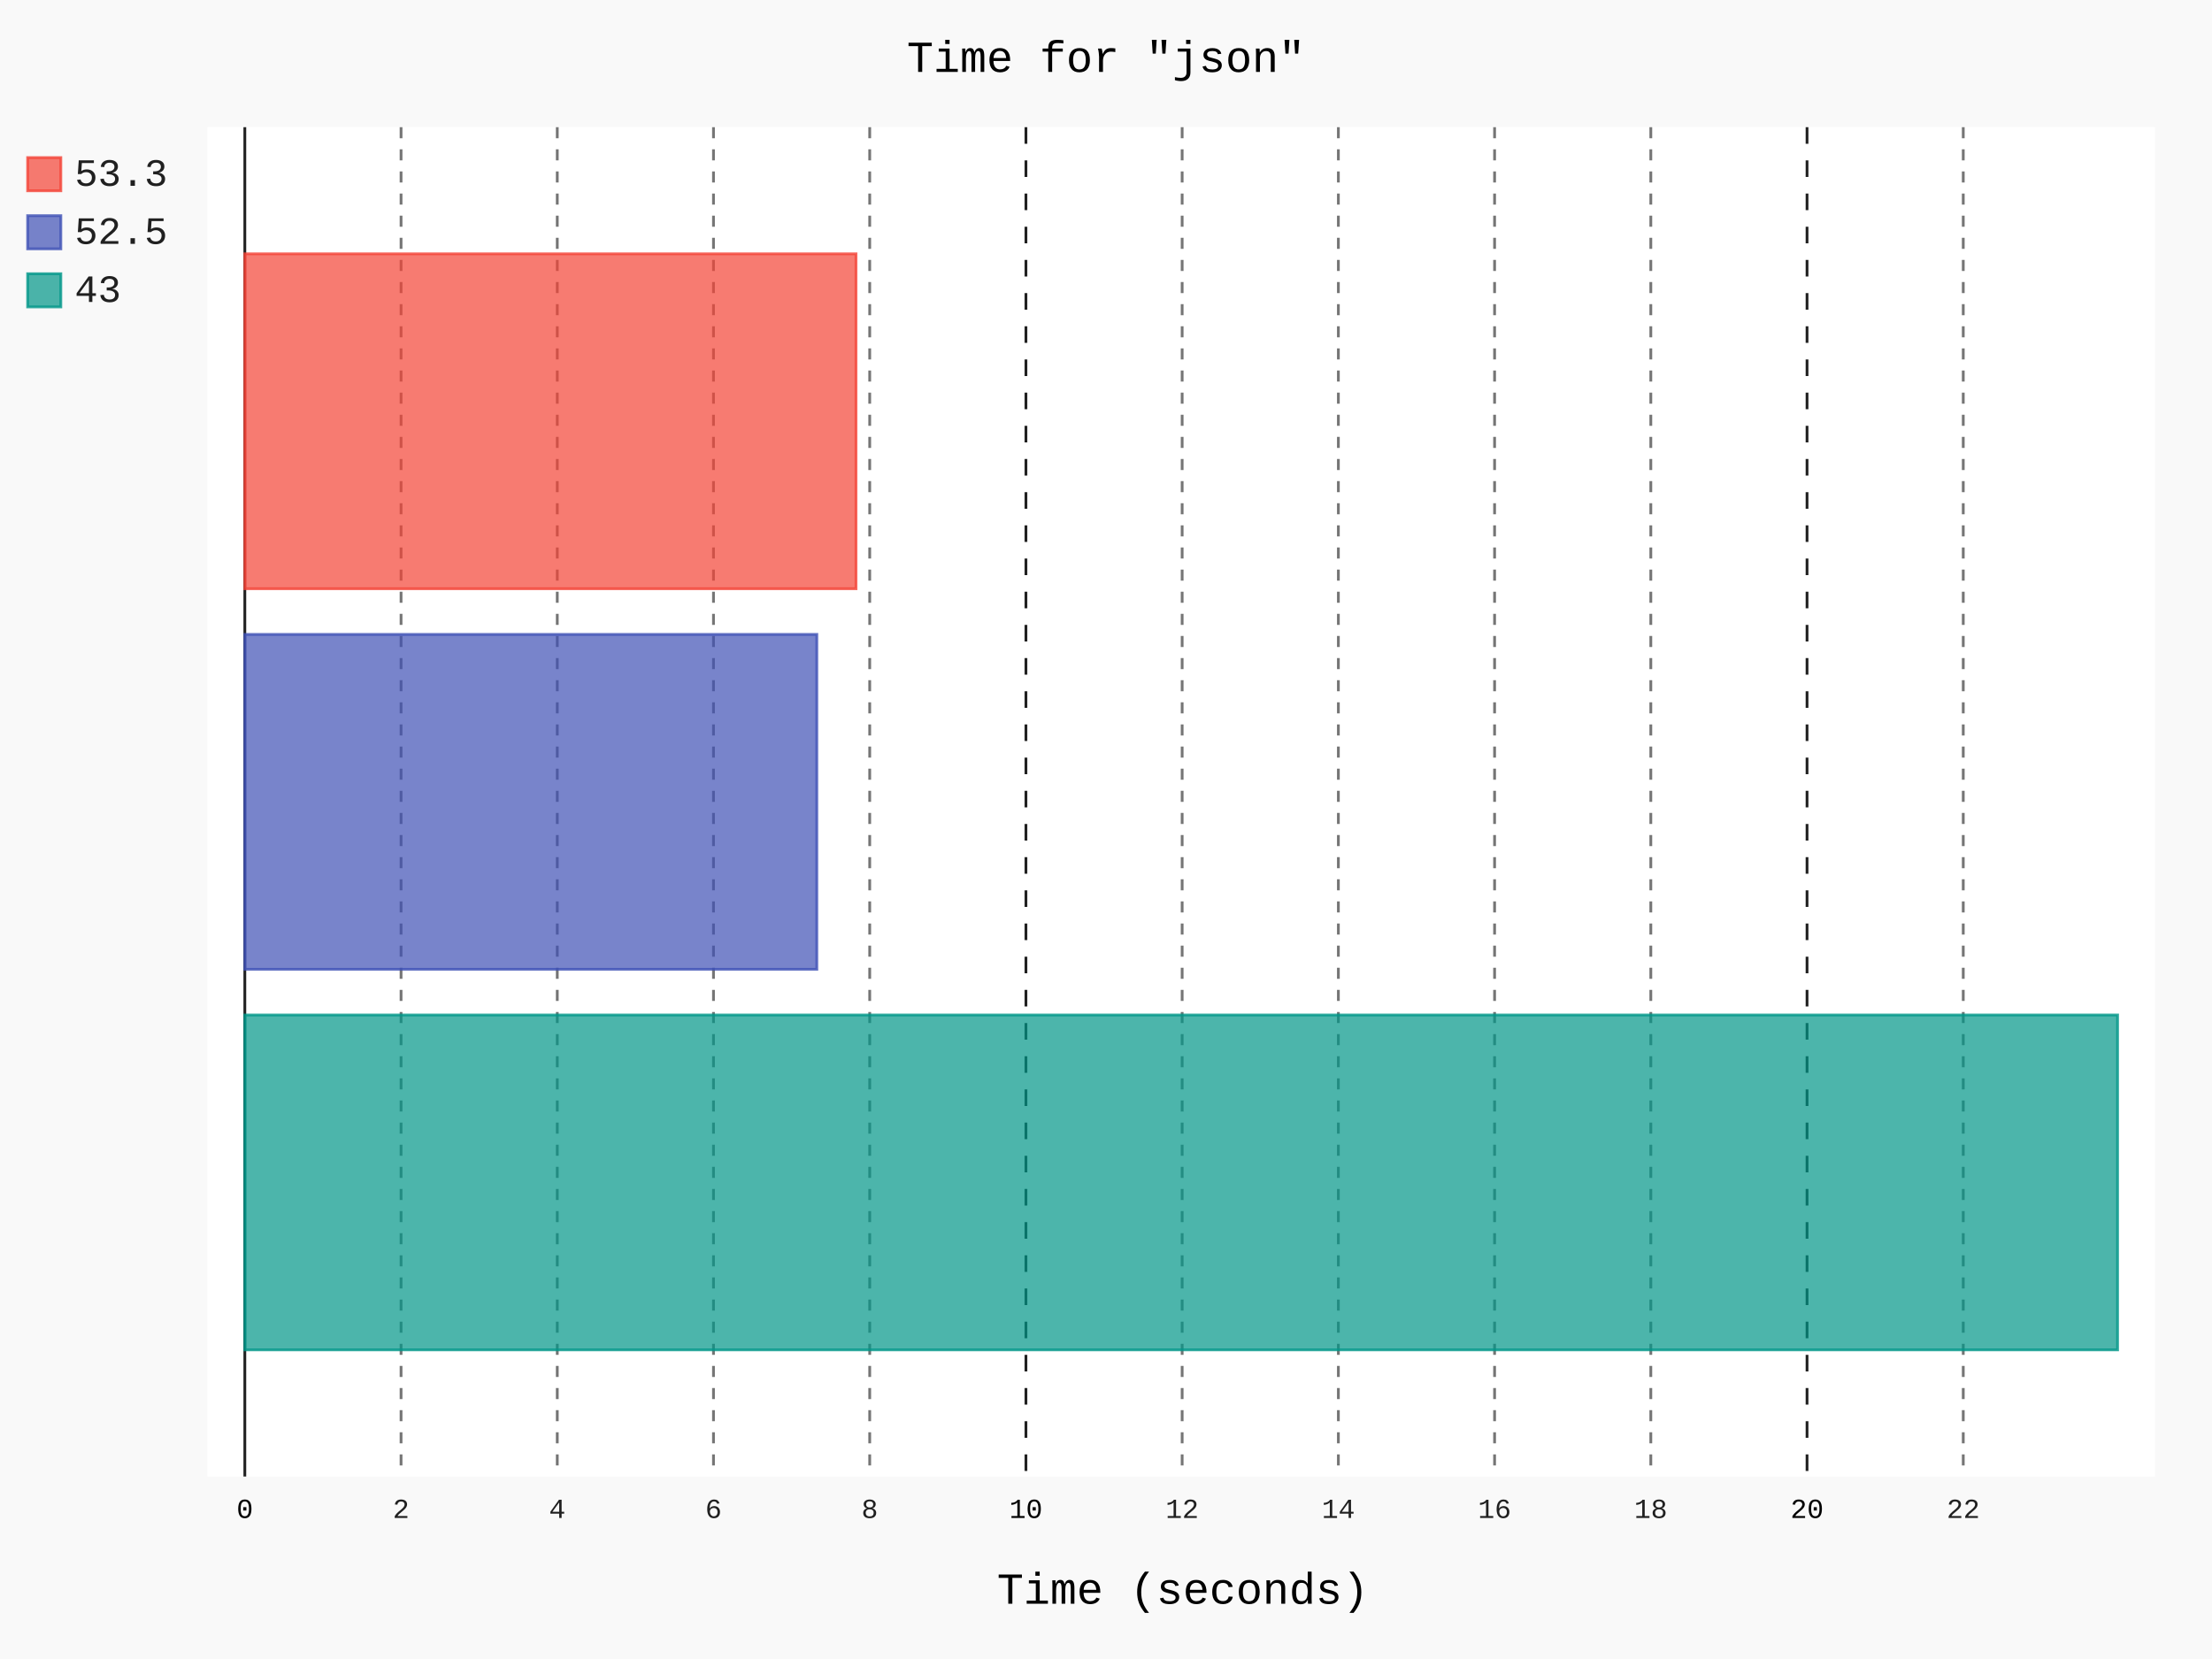
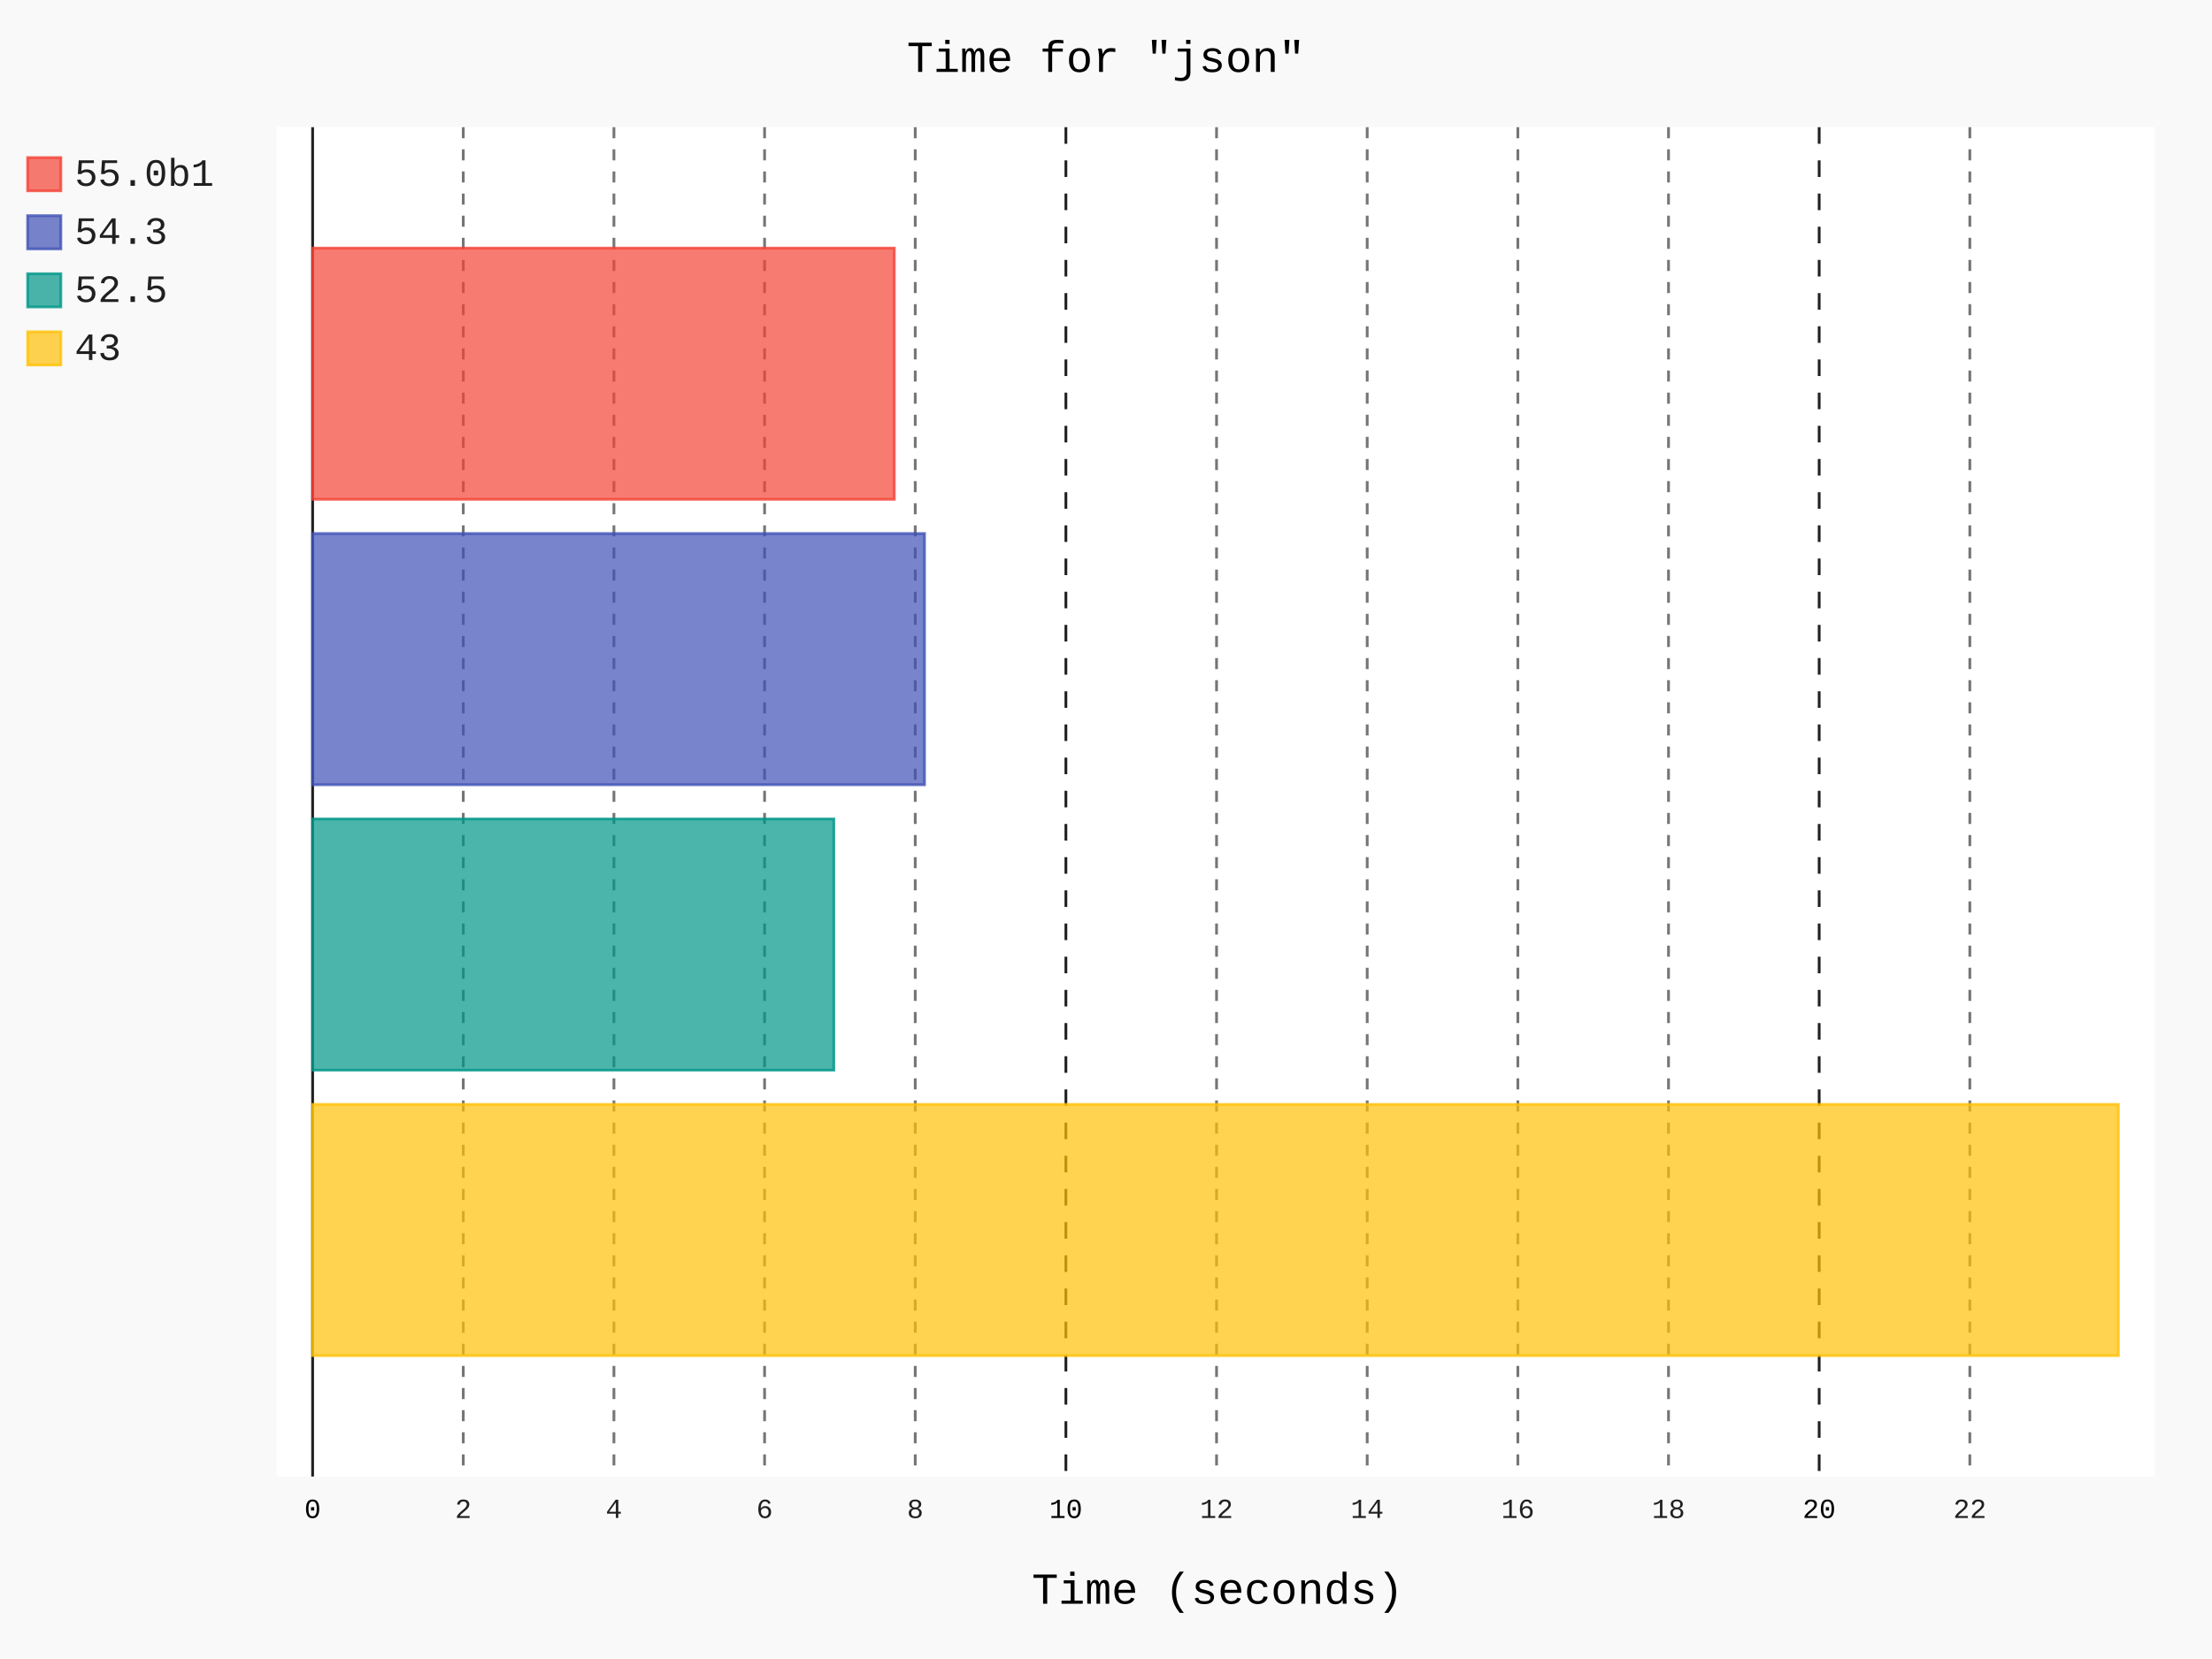
- <svg xmlns="http://www.w3.org/2000/svg" id="chart-e6b1213b-ebd1-497a-a492-b450069564f9" class="pygal-chart" viewBox="0 0 800 600">
+ <svg xmlns="http://www.w3.org/2000/svg" id="chart-33aed976-ef61-4a3c-86d4-0c16df7f5f3c" class="pygal-chart" viewBox="0 0 800 600">
  <defs>
-     <style type="text/css">#chart-e6b1213b-ebd1-497a-a492-b450069564f9{-webkit-user-select:none;-webkit-font-smoothing:antialiased;font-family:Consolas,"Liberation Mono",Menlo,Courier,monospace}#chart-e6b1213b-ebd1-497a-a492-b450069564f9 .title{font-family:Consolas,"Liberation Mono",Menlo,Courier,monospace;font-size:16px}#chart-e6b1213b-ebd1-497a-a492-b450069564f9 .legends .legend text{font-family:Consolas,"Liberation Mono",Menlo,Courier,monospace;font-size:14px}#chart-e6b1213b-ebd1-497a-a492-b450069564f9 .axis text{font-family:Consolas,"Liberation Mono",Menlo,Courier,monospace;font-size:10px}#chart-e6b1213b-ebd1-497a-a492-b450069564f9 .axis text.major{font-family:Consolas,"Liberation Mono",Menlo,Courier,monospace;font-size:10px}#chart-e6b1213b-ebd1-497a-a492-b450069564f9 .text-overlay text.value{font-family:Consolas,"Liberation Mono",Menlo,Courier,monospace;font-size:16px}#chart-e6b1213b-ebd1-497a-a492-b450069564f9 .text-overlay text.label{font-family:Consolas,"Liberation Mono",Menlo,Courier,monospace;font-size:10px}#chart-e6b1213b-ebd1-497a-a492-b450069564f9 .tooltip{font-family:Consolas,"Liberation Mono",Menlo,Courier,monospace;font-size:14px}#chart-e6b1213b-ebd1-497a-a492-b450069564f9 text.no_data{font-family:Consolas,"Liberation Mono",Menlo,Courier,monospace;font-size:64px}
- #chart-e6b1213b-ebd1-497a-a492-b450069564f9{background-color:rgba(249,249,249,1)}#chart-e6b1213b-ebd1-497a-a492-b450069564f9 path,#chart-e6b1213b-ebd1-497a-a492-b450069564f9 line,#chart-e6b1213b-ebd1-497a-a492-b450069564f9 rect,#chart-e6b1213b-ebd1-497a-a492-b450069564f9 circle{-webkit-transition:150ms;-moz-transition:150ms;transition:150ms}#chart-e6b1213b-ebd1-497a-a492-b450069564f9 .graph &gt; .background{fill:rgba(249,249,249,1)}#chart-e6b1213b-ebd1-497a-a492-b450069564f9 .plot &gt; .background{fill:rgba(255,255,255,1)}#chart-e6b1213b-ebd1-497a-a492-b450069564f9 .graph{fill:rgba(0,0,0,.87)}#chart-e6b1213b-ebd1-497a-a492-b450069564f9 text.no_data{fill:rgba(0,0,0,1)}#chart-e6b1213b-ebd1-497a-a492-b450069564f9 .title{fill:rgba(0,0,0,1)}#chart-e6b1213b-ebd1-497a-a492-b450069564f9 .legends .legend text{fill:rgba(0,0,0,.87)}#chart-e6b1213b-ebd1-497a-a492-b450069564f9 .legends .legend:hover text{fill:rgba(0,0,0,1)}#chart-e6b1213b-ebd1-497a-a492-b450069564f9 .axis .line{stroke:rgba(0,0,0,1)}#chart-e6b1213b-ebd1-497a-a492-b450069564f9 .axis .guide.line{stroke:rgba(0,0,0,.54)}#chart-e6b1213b-ebd1-497a-a492-b450069564f9 .axis .major.line{stroke:rgba(0,0,0,.87)}#chart-e6b1213b-ebd1-497a-a492-b450069564f9 .axis text.major{fill:rgba(0,0,0,1)}#chart-e6b1213b-ebd1-497a-a492-b450069564f9 .axis.y .guides:hover .guide.line,#chart-e6b1213b-ebd1-497a-a492-b450069564f9 .line-graph .axis.x .guides:hover .guide.line,#chart-e6b1213b-ebd1-497a-a492-b450069564f9 .stackedline-graph .axis.x .guides:hover .guide.line,#chart-e6b1213b-ebd1-497a-a492-b450069564f9 .xy-graph .axis.x .guides:hover .guide.line{stroke:rgba(0,0,0,1)}#chart-e6b1213b-ebd1-497a-a492-b450069564f9 .axis .guides:hover text{fill:rgba(0,0,0,1)}#chart-e6b1213b-ebd1-497a-a492-b450069564f9 .reactive{fill-opacity:.7;stroke-opacity:.8}#chart-e6b1213b-ebd1-497a-a492-b450069564f9 .ci{stroke:rgba(0,0,0,.87)}#chart-e6b1213b-ebd1-497a-a492-b450069564f9 .reactive.active,#chart-e6b1213b-ebd1-497a-a492-b450069564f9 .active .reactive{fill-opacity:.8;stroke-opacity:.9;stroke-width:4}#chart-e6b1213b-ebd1-497a-a492-b450069564f9 .ci .reactive.active{stroke-width:1.5}#chart-e6b1213b-ebd1-497a-a492-b450069564f9 .series text{fill:rgba(0,0,0,1)}#chart-e6b1213b-ebd1-497a-a492-b450069564f9 .tooltip rect{fill:rgba(255,255,255,1);stroke:rgba(0,0,0,1);-webkit-transition:opacity 150ms;-moz-transition:opacity 150ms;transition:opacity 150ms}#chart-e6b1213b-ebd1-497a-a492-b450069564f9 .tooltip .label{fill:rgba(0,0,0,.87)}#chart-e6b1213b-ebd1-497a-a492-b450069564f9 .tooltip .label{fill:rgba(0,0,0,.87)}#chart-e6b1213b-ebd1-497a-a492-b450069564f9 .tooltip .legend{font-size:.8em;fill:rgba(0,0,0,.54)}#chart-e6b1213b-ebd1-497a-a492-b450069564f9 .tooltip .x_label{font-size:.6em;fill:rgba(0,0,0,1)}#chart-e6b1213b-ebd1-497a-a492-b450069564f9 .tooltip .xlink{font-size:.5em;text-decoration:underline}#chart-e6b1213b-ebd1-497a-a492-b450069564f9 .tooltip .value{font-size:1.5em}#chart-e6b1213b-ebd1-497a-a492-b450069564f9 .bound{font-size:.5em}#chart-e6b1213b-ebd1-497a-a492-b450069564f9 .max-value{font-size:.75em;fill:rgba(0,0,0,.54)}#chart-e6b1213b-ebd1-497a-a492-b450069564f9 .map-element{fill:rgba(255,255,255,1);stroke:rgba(0,0,0,.54) !important}#chart-e6b1213b-ebd1-497a-a492-b450069564f9 .map-element .reactive{fill-opacity:inherit;stroke-opacity:inherit}#chart-e6b1213b-ebd1-497a-a492-b450069564f9 .color-0,#chart-e6b1213b-ebd1-497a-a492-b450069564f9 .color-0 a:visited{stroke:#F44336;fill:#F44336}#chart-e6b1213b-ebd1-497a-a492-b450069564f9 .color-1,#chart-e6b1213b-ebd1-497a-a492-b450069564f9 .color-1 a:visited{stroke:#3F51B5;fill:#3F51B5}#chart-e6b1213b-ebd1-497a-a492-b450069564f9 .color-2,#chart-e6b1213b-ebd1-497a-a492-b450069564f9 .color-2 a:visited{stroke:#009688;fill:#009688}#chart-e6b1213b-ebd1-497a-a492-b450069564f9 .text-overlay .color-0 text{fill:black}#chart-e6b1213b-ebd1-497a-a492-b450069564f9 .text-overlay .color-1 text{fill:black}#chart-e6b1213b-ebd1-497a-a492-b450069564f9 .text-overlay .color-2 text{fill:black}
- #chart-e6b1213b-ebd1-497a-a492-b450069564f9 text.no_data{text-anchor:middle}#chart-e6b1213b-ebd1-497a-a492-b450069564f9 .guide.line{fill:none}#chart-e6b1213b-ebd1-497a-a492-b450069564f9 .centered{text-anchor:middle}#chart-e6b1213b-ebd1-497a-a492-b450069564f9 .title{text-anchor:middle}#chart-e6b1213b-ebd1-497a-a492-b450069564f9 .legends .legend text{fill-opacity:1}#chart-e6b1213b-ebd1-497a-a492-b450069564f9 .axis.x text{text-anchor:middle}#chart-e6b1213b-ebd1-497a-a492-b450069564f9 .axis.x:not(.web) text[transform]{text-anchor:start}#chart-e6b1213b-ebd1-497a-a492-b450069564f9 .axis.x:not(.web) text[transform].backwards{text-anchor:end}#chart-e6b1213b-ebd1-497a-a492-b450069564f9 .axis.y text{text-anchor:end}#chart-e6b1213b-ebd1-497a-a492-b450069564f9 .axis.y text[transform].backwards{text-anchor:start}#chart-e6b1213b-ebd1-497a-a492-b450069564f9 .axis.y2 text{text-anchor:start}#chart-e6b1213b-ebd1-497a-a492-b450069564f9 .axis.y2 text[transform].backwards{text-anchor:end}#chart-e6b1213b-ebd1-497a-a492-b450069564f9 .axis .guide.line{stroke-dasharray:4,4}#chart-e6b1213b-ebd1-497a-a492-b450069564f9 .axis .major.guide.line{stroke-dasharray:6,6}#chart-e6b1213b-ebd1-497a-a492-b450069564f9 .horizontal .axis.y .guide.line,#chart-e6b1213b-ebd1-497a-a492-b450069564f9 .horizontal .axis.y2 .guide.line,#chart-e6b1213b-ebd1-497a-a492-b450069564f9 .vertical .axis.x .guide.line{opacity:0}#chart-e6b1213b-ebd1-497a-a492-b450069564f9 .horizontal .axis.always_show .guide.line,#chart-e6b1213b-ebd1-497a-a492-b450069564f9 .vertical .axis.always_show .guide.line{opacity:1 !important}#chart-e6b1213b-ebd1-497a-a492-b450069564f9 .axis.y .guides:hover .guide.line,#chart-e6b1213b-ebd1-497a-a492-b450069564f9 .axis.y2 .guides:hover .guide.line,#chart-e6b1213b-ebd1-497a-a492-b450069564f9 .axis.x .guides:hover .guide.line{opacity:1}#chart-e6b1213b-ebd1-497a-a492-b450069564f9 .axis .guides:hover text{opacity:1}#chart-e6b1213b-ebd1-497a-a492-b450069564f9 .nofill{fill:none}#chart-e6b1213b-ebd1-497a-a492-b450069564f9 .subtle-fill{fill-opacity:.2}#chart-e6b1213b-ebd1-497a-a492-b450069564f9 .dot{stroke-width:1px;fill-opacity:1}#chart-e6b1213b-ebd1-497a-a492-b450069564f9 .dot.active{stroke-width:5px}#chart-e6b1213b-ebd1-497a-a492-b450069564f9 .dot.negative{fill:transparent}#chart-e6b1213b-ebd1-497a-a492-b450069564f9 text,#chart-e6b1213b-ebd1-497a-a492-b450069564f9 tspan{stroke:none !important}#chart-e6b1213b-ebd1-497a-a492-b450069564f9 .series text.active{opacity:1}#chart-e6b1213b-ebd1-497a-a492-b450069564f9 .tooltip rect{fill-opacity:.95;stroke-width:.5}#chart-e6b1213b-ebd1-497a-a492-b450069564f9 .tooltip text{fill-opacity:1}#chart-e6b1213b-ebd1-497a-a492-b450069564f9 .showable{visibility:hidden}#chart-e6b1213b-ebd1-497a-a492-b450069564f9 .showable.shown{visibility:visible}#chart-e6b1213b-ebd1-497a-a492-b450069564f9 .gauge-background{fill:rgba(229,229,229,1);stroke:none}#chart-e6b1213b-ebd1-497a-a492-b450069564f9 .bg-lines{stroke:rgba(249,249,249,1);stroke-width:2px}</style>
+     <style type="text/css">#chart-33aed976-ef61-4a3c-86d4-0c16df7f5f3c{-webkit-user-select:none;-webkit-font-smoothing:antialiased;font-family:Consolas,"Liberation Mono",Menlo,Courier,monospace}#chart-33aed976-ef61-4a3c-86d4-0c16df7f5f3c .title{font-family:Consolas,"Liberation Mono",Menlo,Courier,monospace;font-size:16px}#chart-33aed976-ef61-4a3c-86d4-0c16df7f5f3c .legends .legend text{font-family:Consolas,"Liberation Mono",Menlo,Courier,monospace;font-size:14px}#chart-33aed976-ef61-4a3c-86d4-0c16df7f5f3c .axis text{font-family:Consolas,"Liberation Mono",Menlo,Courier,monospace;font-size:10px}#chart-33aed976-ef61-4a3c-86d4-0c16df7f5f3c .axis text.major{font-family:Consolas,"Liberation Mono",Menlo,Courier,monospace;font-size:10px}#chart-33aed976-ef61-4a3c-86d4-0c16df7f5f3c .text-overlay text.value{font-family:Consolas,"Liberation Mono",Menlo,Courier,monospace;font-size:16px}#chart-33aed976-ef61-4a3c-86d4-0c16df7f5f3c .text-overlay text.label{font-family:Consolas,"Liberation Mono",Menlo,Courier,monospace;font-size:10px}#chart-33aed976-ef61-4a3c-86d4-0c16df7f5f3c .tooltip{font-family:Consolas,"Liberation Mono",Menlo,Courier,monospace;font-size:14px}#chart-33aed976-ef61-4a3c-86d4-0c16df7f5f3c text.no_data{font-family:Consolas,"Liberation Mono",Menlo,Courier,monospace;font-size:64px}
+ #chart-33aed976-ef61-4a3c-86d4-0c16df7f5f3c{background-color:rgba(249,249,249,1)}#chart-33aed976-ef61-4a3c-86d4-0c16df7f5f3c path,#chart-33aed976-ef61-4a3c-86d4-0c16df7f5f3c line,#chart-33aed976-ef61-4a3c-86d4-0c16df7f5f3c rect,#chart-33aed976-ef61-4a3c-86d4-0c16df7f5f3c circle{-webkit-transition:150ms;-moz-transition:150ms;transition:150ms}#chart-33aed976-ef61-4a3c-86d4-0c16df7f5f3c .graph &gt; .background{fill:rgba(249,249,249,1)}#chart-33aed976-ef61-4a3c-86d4-0c16df7f5f3c .plot &gt; .background{fill:rgba(255,255,255,1)}#chart-33aed976-ef61-4a3c-86d4-0c16df7f5f3c .graph{fill:rgba(0,0,0,.87)}#chart-33aed976-ef61-4a3c-86d4-0c16df7f5f3c text.no_data{fill:rgba(0,0,0,1)}#chart-33aed976-ef61-4a3c-86d4-0c16df7f5f3c .title{fill:rgba(0,0,0,1)}#chart-33aed976-ef61-4a3c-86d4-0c16df7f5f3c .legends .legend text{fill:rgba(0,0,0,.87)}#chart-33aed976-ef61-4a3c-86d4-0c16df7f5f3c .legends .legend:hover text{fill:rgba(0,0,0,1)}#chart-33aed976-ef61-4a3c-86d4-0c16df7f5f3c .axis .line{stroke:rgba(0,0,0,1)}#chart-33aed976-ef61-4a3c-86d4-0c16df7f5f3c .axis .guide.line{stroke:rgba(0,0,0,.54)}#chart-33aed976-ef61-4a3c-86d4-0c16df7f5f3c .axis .major.line{stroke:rgba(0,0,0,.87)}#chart-33aed976-ef61-4a3c-86d4-0c16df7f5f3c .axis text.major{fill:rgba(0,0,0,1)}#chart-33aed976-ef61-4a3c-86d4-0c16df7f5f3c .axis.y .guides:hover .guide.line,#chart-33aed976-ef61-4a3c-86d4-0c16df7f5f3c .line-graph .axis.x .guides:hover .guide.line,#chart-33aed976-ef61-4a3c-86d4-0c16df7f5f3c .stackedline-graph .axis.x .guides:hover .guide.line,#chart-33aed976-ef61-4a3c-86d4-0c16df7f5f3c .xy-graph .axis.x .guides:hover .guide.line{stroke:rgba(0,0,0,1)}#chart-33aed976-ef61-4a3c-86d4-0c16df7f5f3c .axis .guides:hover text{fill:rgba(0,0,0,1)}#chart-33aed976-ef61-4a3c-86d4-0c16df7f5f3c .reactive{fill-opacity:.7;stroke-opacity:.8}#chart-33aed976-ef61-4a3c-86d4-0c16df7f5f3c .ci{stroke:rgba(0,0,0,.87)}#chart-33aed976-ef61-4a3c-86d4-0c16df7f5f3c .reactive.active,#chart-33aed976-ef61-4a3c-86d4-0c16df7f5f3c .active .reactive{fill-opacity:.8;stroke-opacity:.9;stroke-width:4}#chart-33aed976-ef61-4a3c-86d4-0c16df7f5f3c .ci .reactive.active{stroke-width:1.5}#chart-33aed976-ef61-4a3c-86d4-0c16df7f5f3c .series text{fill:rgba(0,0,0,1)}#chart-33aed976-ef61-4a3c-86d4-0c16df7f5f3c .tooltip rect{fill:rgba(255,255,255,1);stroke:rgba(0,0,0,1);-webkit-transition:opacity 150ms;-moz-transition:opacity 150ms;transition:opacity 150ms}#chart-33aed976-ef61-4a3c-86d4-0c16df7f5f3c .tooltip .label{fill:rgba(0,0,0,.87)}#chart-33aed976-ef61-4a3c-86d4-0c16df7f5f3c .tooltip .label{fill:rgba(0,0,0,.87)}#chart-33aed976-ef61-4a3c-86d4-0c16df7f5f3c .tooltip .legend{font-size:.8em;fill:rgba(0,0,0,.54)}#chart-33aed976-ef61-4a3c-86d4-0c16df7f5f3c .tooltip .x_label{font-size:.6em;fill:rgba(0,0,0,1)}#chart-33aed976-ef61-4a3c-86d4-0c16df7f5f3c .tooltip .xlink{font-size:.5em;text-decoration:underline}#chart-33aed976-ef61-4a3c-86d4-0c16df7f5f3c .tooltip .value{font-size:1.5em}#chart-33aed976-ef61-4a3c-86d4-0c16df7f5f3c .bound{font-size:.5em}#chart-33aed976-ef61-4a3c-86d4-0c16df7f5f3c .max-value{font-size:.75em;fill:rgba(0,0,0,.54)}#chart-33aed976-ef61-4a3c-86d4-0c16df7f5f3c .map-element{fill:rgba(255,255,255,1);stroke:rgba(0,0,0,.54) !important}#chart-33aed976-ef61-4a3c-86d4-0c16df7f5f3c .map-element .reactive{fill-opacity:inherit;stroke-opacity:inherit}#chart-33aed976-ef61-4a3c-86d4-0c16df7f5f3c .color-0,#chart-33aed976-ef61-4a3c-86d4-0c16df7f5f3c .color-0 a:visited{stroke:#F44336;fill:#F44336}#chart-33aed976-ef61-4a3c-86d4-0c16df7f5f3c .color-1,#chart-33aed976-ef61-4a3c-86d4-0c16df7f5f3c .color-1 a:visited{stroke:#3F51B5;fill:#3F51B5}#chart-33aed976-ef61-4a3c-86d4-0c16df7f5f3c .color-2,#chart-33aed976-ef61-4a3c-86d4-0c16df7f5f3c .color-2 a:visited{stroke:#009688;fill:#009688}#chart-33aed976-ef61-4a3c-86d4-0c16df7f5f3c .color-3,#chart-33aed976-ef61-4a3c-86d4-0c16df7f5f3c .color-3 a:visited{stroke:#FFC107;fill:#FFC107}#chart-33aed976-ef61-4a3c-86d4-0c16df7f5f3c .text-overlay .color-0 text{fill:black}#chart-33aed976-ef61-4a3c-86d4-0c16df7f5f3c .text-overlay .color-1 text{fill:black}#chart-33aed976-ef61-4a3c-86d4-0c16df7f5f3c .text-overlay .color-2 text{fill:black}#chart-33aed976-ef61-4a3c-86d4-0c16df7f5f3c .text-overlay .color-3 text{fill:black}
+ #chart-33aed976-ef61-4a3c-86d4-0c16df7f5f3c text.no_data{text-anchor:middle}#chart-33aed976-ef61-4a3c-86d4-0c16df7f5f3c .guide.line{fill:none}#chart-33aed976-ef61-4a3c-86d4-0c16df7f5f3c .centered{text-anchor:middle}#chart-33aed976-ef61-4a3c-86d4-0c16df7f5f3c .title{text-anchor:middle}#chart-33aed976-ef61-4a3c-86d4-0c16df7f5f3c .legends .legend text{fill-opacity:1}#chart-33aed976-ef61-4a3c-86d4-0c16df7f5f3c .axis.x text{text-anchor:middle}#chart-33aed976-ef61-4a3c-86d4-0c16df7f5f3c .axis.x:not(.web) text[transform]{text-anchor:start}#chart-33aed976-ef61-4a3c-86d4-0c16df7f5f3c .axis.x:not(.web) text[transform].backwards{text-anchor:end}#chart-33aed976-ef61-4a3c-86d4-0c16df7f5f3c .axis.y text{text-anchor:end}#chart-33aed976-ef61-4a3c-86d4-0c16df7f5f3c .axis.y text[transform].backwards{text-anchor:start}#chart-33aed976-ef61-4a3c-86d4-0c16df7f5f3c .axis.y2 text{text-anchor:start}#chart-33aed976-ef61-4a3c-86d4-0c16df7f5f3c .axis.y2 text[transform].backwards{text-anchor:end}#chart-33aed976-ef61-4a3c-86d4-0c16df7f5f3c .axis .guide.line{stroke-dasharray:4,4}#chart-33aed976-ef61-4a3c-86d4-0c16df7f5f3c .axis .major.guide.line{stroke-dasharray:6,6}#chart-33aed976-ef61-4a3c-86d4-0c16df7f5f3c .horizontal .axis.y .guide.line,#chart-33aed976-ef61-4a3c-86d4-0c16df7f5f3c .horizontal .axis.y2 .guide.line,#chart-33aed976-ef61-4a3c-86d4-0c16df7f5f3c .vertical .axis.x .guide.line{opacity:0}#chart-33aed976-ef61-4a3c-86d4-0c16df7f5f3c .horizontal .axis.always_show .guide.line,#chart-33aed976-ef61-4a3c-86d4-0c16df7f5f3c .vertical .axis.always_show .guide.line{opacity:1 !important}#chart-33aed976-ef61-4a3c-86d4-0c16df7f5f3c .axis.y .guides:hover .guide.line,#chart-33aed976-ef61-4a3c-86d4-0c16df7f5f3c .axis.y2 .guides:hover .guide.line,#chart-33aed976-ef61-4a3c-86d4-0c16df7f5f3c .axis.x .guides:hover .guide.line{opacity:1}#chart-33aed976-ef61-4a3c-86d4-0c16df7f5f3c .axis .guides:hover text{opacity:1}#chart-33aed976-ef61-4a3c-86d4-0c16df7f5f3c .nofill{fill:none}#chart-33aed976-ef61-4a3c-86d4-0c16df7f5f3c .subtle-fill{fill-opacity:.2}#chart-33aed976-ef61-4a3c-86d4-0c16df7f5f3c .dot{stroke-width:1px;fill-opacity:1}#chart-33aed976-ef61-4a3c-86d4-0c16df7f5f3c .dot.active{stroke-width:5px}#chart-33aed976-ef61-4a3c-86d4-0c16df7f5f3c .dot.negative{fill:transparent}#chart-33aed976-ef61-4a3c-86d4-0c16df7f5f3c text,#chart-33aed976-ef61-4a3c-86d4-0c16df7f5f3c tspan{stroke:none !important}#chart-33aed976-ef61-4a3c-86d4-0c16df7f5f3c .series text.active{opacity:1}#chart-33aed976-ef61-4a3c-86d4-0c16df7f5f3c .tooltip rect{fill-opacity:.95;stroke-width:.5}#chart-33aed976-ef61-4a3c-86d4-0c16df7f5f3c .tooltip text{fill-opacity:1}#chart-33aed976-ef61-4a3c-86d4-0c16df7f5f3c .showable{visibility:hidden}#chart-33aed976-ef61-4a3c-86d4-0c16df7f5f3c .showable.shown{visibility:visible}#chart-33aed976-ef61-4a3c-86d4-0c16df7f5f3c .gauge-background{fill:rgba(229,229,229,1);stroke:none}#chart-33aed976-ef61-4a3c-86d4-0c16df7f5f3c .bg-lines{stroke:rgba(249,249,249,1);stroke-width:2px}</style>
  </defs>
  <g class="graph horizontalbar-graph horizontal">
    <rect x="0" y="0" width="800" height="600" class="background" />
-     <g transform="translate(75, 46)" class="plot">
-       <rect x="0" y="0" width="704.4" height="488" class="background" />
+     <g transform="translate(100, 46)" class="plot">
+       <rect x="0" y="0" width="679.2" height="488" class="background" />
      <g class="axis x always_show">
        <g class="guides">
-           <path d="M13.546 0 v488" class="axis major line" />
-           <text x="13.546" y="503.0" class="major">0</text>
+           <path d="M13.062 0 v488" class="axis major line" />
+           <text x="13.062" y="503.0" class="major">0</text>
        </g>
        <g class="guides">
-           <path d="M70.045 0 v488" class="guide line" />
-           <text x="70.045" y="503.0" class="">2</text>
+           <path d="M67.548 0 v488" class="guide line" />
+           <text x="67.548" y="503.0" class="">2</text>
        </g>
        <g class="guides">
-           <path d="M126.544 0 v488" class="guide line" />
-           <text x="126.544" y="503.0" class="">4</text>
+           <path d="M122.035 0 v488" class="guide line" />
+           <text x="122.035" y="503.0" class="">4</text>
        </g>
        <g class="guides">
-           <path d="M183.043 0 v488" class="guide line" />
-           <text x="183.043" y="503.0" class="">6</text>
+           <path d="M176.521 0 v488" class="guide line" />
+           <text x="176.521" y="503.0" class="">6</text>
        </g>
        <g class="guides">
-           <path d="M239.542 0 v488" class="guide line" />
-           <text x="239.542" y="503.0" class="">8</text>
+           <path d="M231.008 0 v488" class="guide line" />
+           <text x="231.008" y="503.0" class="">8</text>
        </g>
        <g class="guides">
-           <path d="M296.041 0 v488" class="major guide line" />
-           <text x="296.041" y="503.0" class="major">10</text>
+           <path d="M285.495 0 v488" class="major guide line" />
+           <text x="285.495" y="503.0" class="major">10</text>
        </g>
        <g class="guides">
-           <path d="M352.54 0 v488" class="guide line" />
-           <text x="352.54" y="503.0" class="">12</text>
+           <path d="M339.981 0 v488" class="guide line" />
+           <text x="339.981" y="503.0" class="">12</text>
        </g>
        <g class="guides">
-           <path d="M409.039 0 v488" class="guide line" />
-           <text x="409.039" y="503.0" class="">14</text>
+           <path d="M394.468 0 v488" class="guide line" />
+           <text x="394.468" y="503.0" class="">14</text>
        </g>
        <g class="guides">
-           <path d="M465.538 0 v488" class="guide line" />
-           <text x="465.538" y="503.0" class="">16</text>
+           <path d="M448.955 0 v488" class="guide line" />
+           <text x="448.955" y="503.0" class="">16</text>
        </g>
        <g class="guides">
-           <path d="M522.038 0 v488" class="guide line" />
-           <text x="522.038" y="503.0" class="">18</text>
+           <path d="M503.441 0 v488" class="guide line" />
+           <text x="503.441" y="503.0" class="">18</text>
        </g>
        <g class="guides">
-           <path d="M578.537 0 v488" class="major guide line" />
-           <text x="578.537" y="503.0" class="major">20</text>
+           <path d="M557.928 0 v488" class="major guide line" />
+           <text x="557.928" y="503.0" class="major">20</text>
        </g>
        <g class="guides">
-           <path d="M635.036 0 v488" class="guide line" />
-           <text x="635.036" y="503.0" class="">22</text>
+           <path d="M612.415 0 v488" class="guide line" />
+           <text x="612.415" y="503.0" class="">22</text>
+         </g>
+       </g>
+       <g class="series serie-3 color-3">
+         <g class="bars">
+           <g class="bar">
+             <rect x="13.062" y="353.425" rx="0" ry="0" width="653.077" height="90.843" class="rect reactive tooltip-trigger" />
+           </g>
        </g>
      </g>
      <g class="series serie-2 color-2">
        <g class="bars">
          <g class="bar">
-             <rect x="13.546" y="321.079" rx="0" ry="0" width="677.308" height="121.124" class="rect reactive tooltip-trigger" />
+             <rect x="13.062" y="250.194" rx="0" ry="0" width="188.507" height="90.843" class="rect reactive tooltip-trigger" />
          </g>
        </g>
      </g>
      <g class="series serie-1 color-1">
        <g class="bars">
          <g class="bar">
-             <rect x="13.546" y="183.438" rx="0" ry="0" width="206.874" height="121.124" class="rect reactive tooltip-trigger" />
+             <rect x="13.062" y="146.963" rx="0" ry="0" width="221.3" height="90.843" class="rect reactive tooltip-trigger" />
          </g>
        </g>
      </g>
      <g class="series serie-0 color-0">
        <g class="bars">
          <g class="bar">
-             <rect x="13.546" y="45.797" rx="0" ry="0" width="221.047" height="121.124" class="rect reactive tooltip-trigger" />
+             <rect x="13.062" y="43.732" rx="0" ry="0" width="210.381" height="90.843" class="rect reactive tooltip-trigger" />
          </g>
        </g>
      </g>
    </g>
    <g class="titles">
      <text x="400.0" y="26" class="title plot_title">Time for "json"</text>
-       <text x="427.8" y="580" class="title">Time (seconds)</text>
+       <text x="440.4" y="580" class="title">Time (seconds)</text>
    </g>
-     <g transform="translate(75, 46)" class="plot overlay">
+     <g transform="translate(100, 46)" class="plot overlay">
+       <g class="series serie-3 color-3" />
      <g class="series serie-2 color-2" />
      <g class="series serie-1 color-1" />
      <g class="series serie-0 color-0" />
    </g>
-     <g transform="translate(75, 46)" class="plot text-overlay">
+     <g transform="translate(100, 46)" class="plot text-overlay">
+       <g class="series serie-3 color-3" />
      <g class="series serie-2 color-2" />
      <g class="series serie-1 color-1" />
      <g class="series serie-0 color-0" />
    </g>
-     <g transform="translate(75, 46)" class="plot tooltip-overlay">
+     <g transform="translate(100, 46)" class="plot tooltip-overlay">
      <g transform="translate(0 0)" style="opacity: 0" class="tooltip">
        <rect rx="0" ry="0" width="0" height="0" class="tooltip-box" />
        <g class="text" />
      </g>
    </g>
    <g transform="translate(10, 56)" class="legends">
      <g id="activate-serie-0" class="legend reactive activate-serie">
        <rect x="0.0" y="1.0" width="12" height="12" class="color-0 reactive" />
-         <text x="17.0" y="11.2">53.3</text>
+         <text x="17.0" y="11.2">55.0b1</text>
      </g>
      <g id="activate-serie-1" class="legend reactive activate-serie">
        <rect x="0.0" y="22.0" width="12" height="12" class="color-1 reactive" />
-         <text x="17.0" y="32.2">52.5</text>
+         <text x="17.0" y="32.2">54.3</text>
      </g>
      <g id="activate-serie-2" class="legend reactive activate-serie">
        <rect x="0.0" y="43.0" width="12" height="12" class="color-2 reactive" />
-         <text x="17.0" y="53.2">43</text>
+         <text x="17.0" y="53.2">52.5</text>
+       </g>
+       <g id="activate-serie-3" class="legend reactive activate-serie">
+         <rect x="0.0" y="64.0" width="12" height="12" class="color-3 reactive" />
+         <text x="17.0" y="74.2">43</text>
      </g>
    </g>
    <g transform="translate(790, 56)" class="legends" />
  </g>
</svg>
